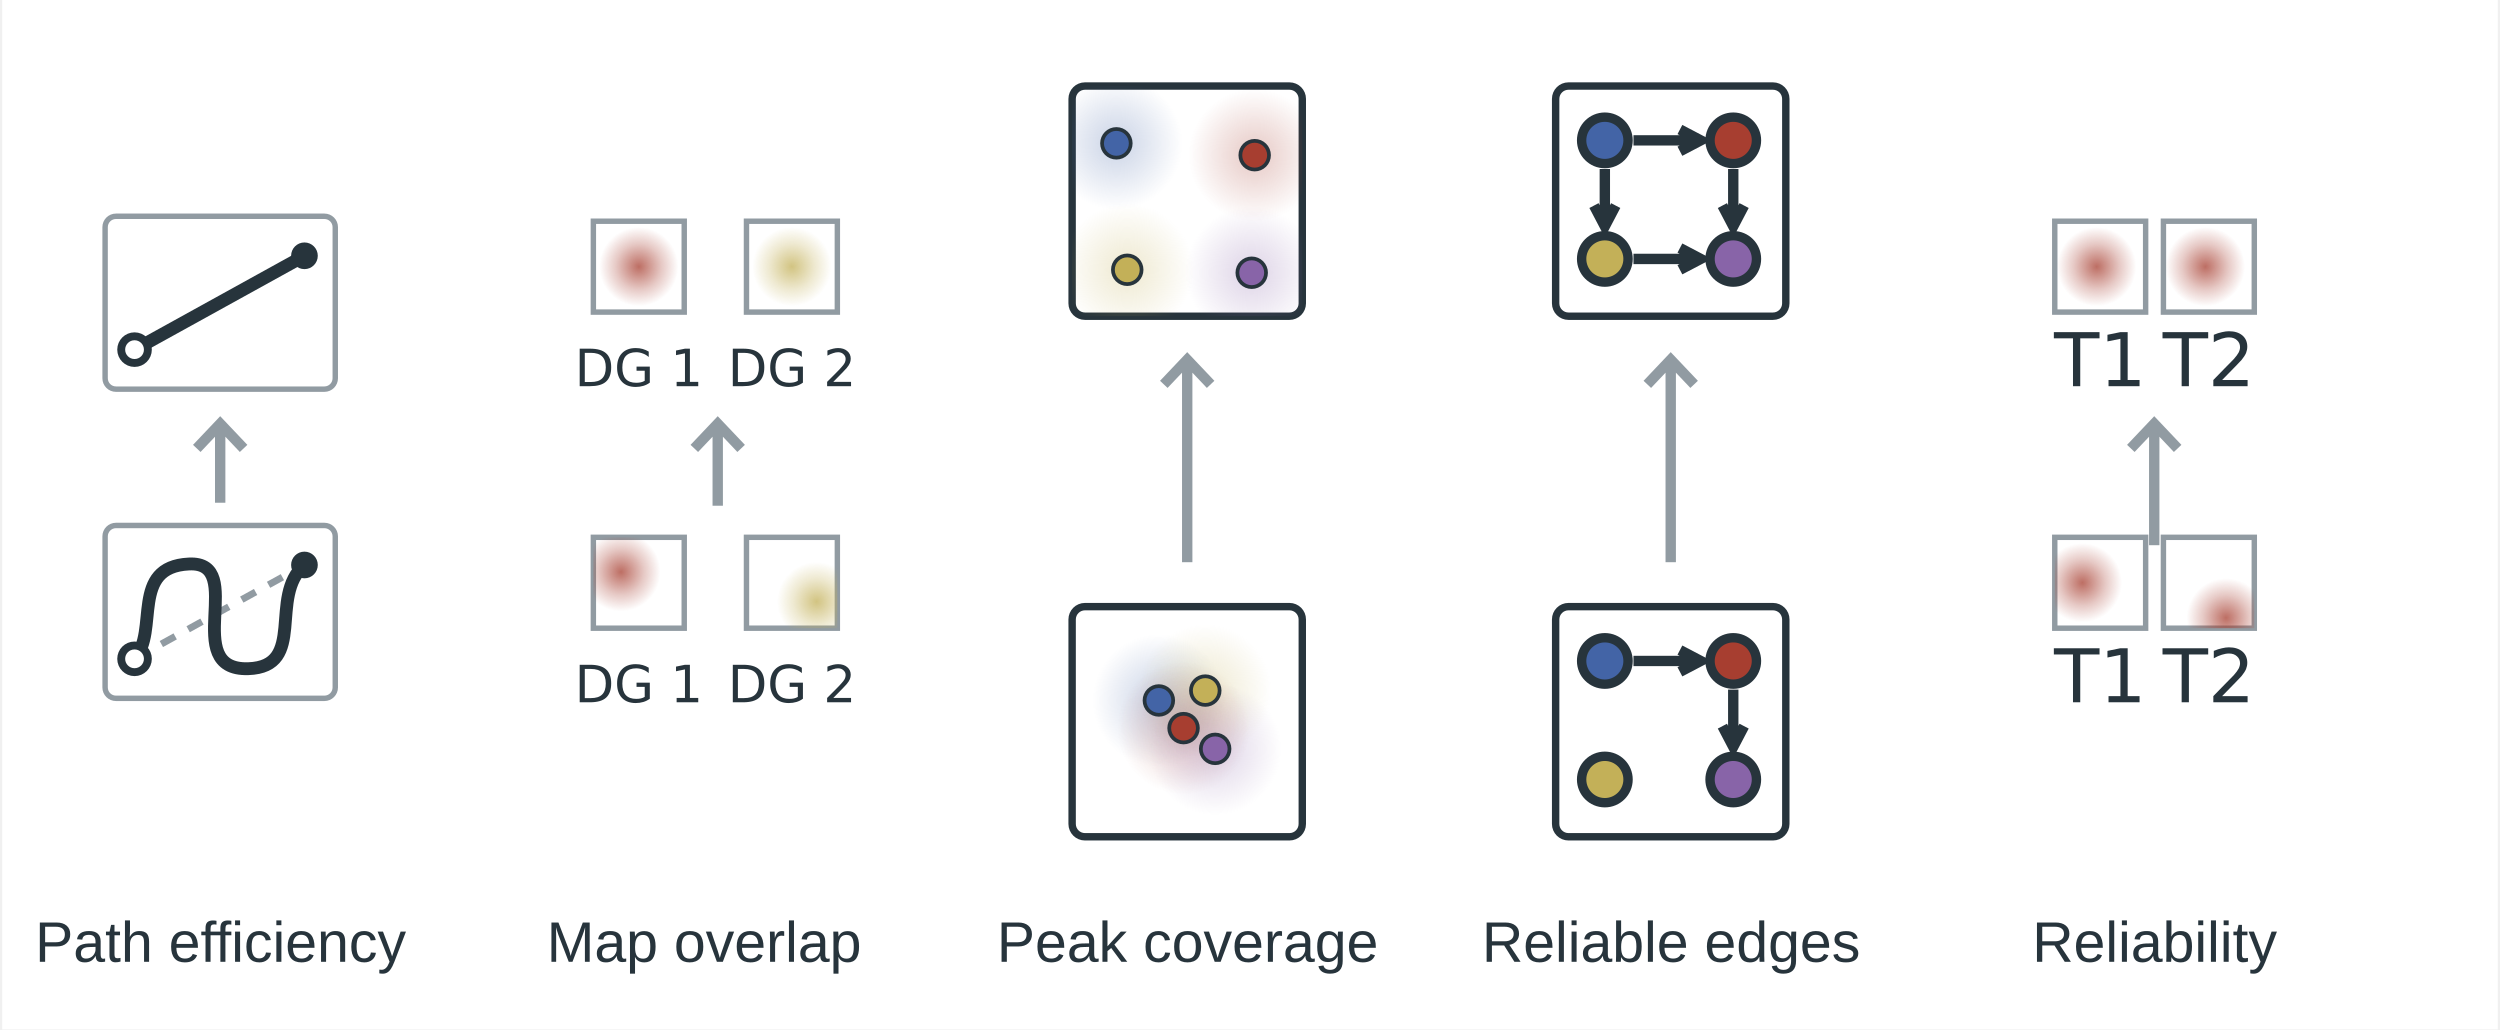
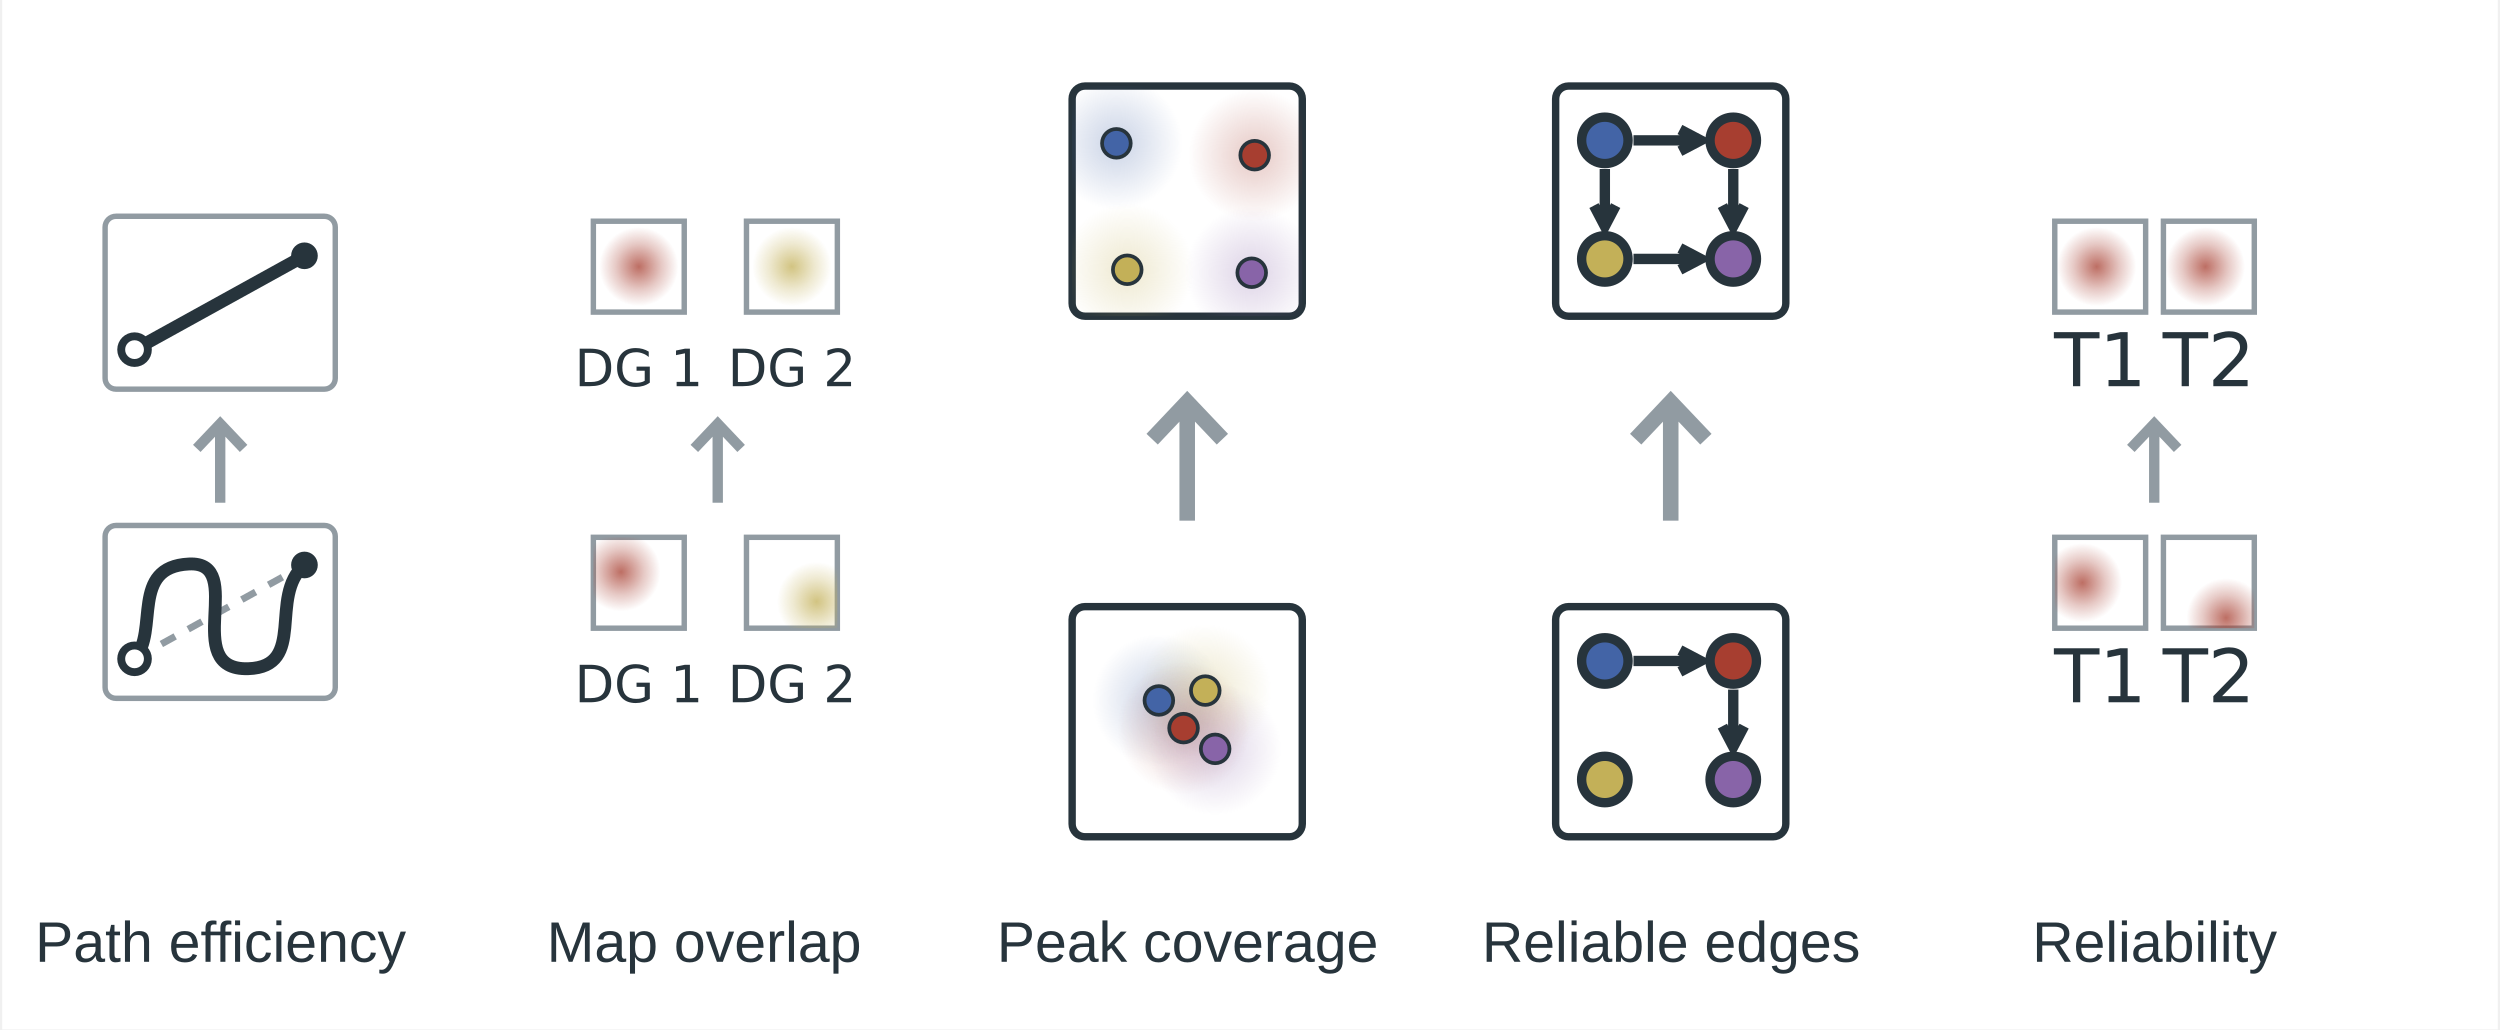
<svg xmlns="http://www.w3.org/2000/svg" width="170mm" height="70mm" viewBox="0 0 480 198">
  <rect width="480" height="198" fill="white" />
  <style>text.preview-label{font:11px Arial,sans-serif;fill:#27343c}</style>
  <g transform="translate(15,34) scale(1.9)">
    <rect x="2.52" y="4.0" width="23.3" height="17.5" rx="1.1" fill="white" stroke="#919ba2" stroke-width="0.55" />
    <rect x="2.52" y="35.3" width="23.3" height="17.5" rx="1.1" fill="white" stroke="#919ba2" stroke-width="0.55" />
    <path d="M 5.5,17.5 L 22.7,8.0" fill="none" stroke="#27343c" stroke-width="1.3" />
    <path d="M 5.5,48.8 L 22.7,39.3" fill="none" stroke="#919ba2" stroke-width="0.7" stroke-dasharray="1.6 1.5" />
    <path d="M 5.5,48.8 C 8,46 5,39.5 11,39.2 C 17,38.9 10,50 17,49.8 C 23,49.6 19,42.5 22.7,39.3" fill="none" stroke="#27343c" stroke-width="1.3" />
    <circle cx="5.5" cy="17.5" r="1.35" fill="white" stroke="#27343c" stroke-width="0.8" />
    <circle cx="22.7" cy="8.0" r="1.35" fill="#27343c" />
    <circle cx="5.5" cy="48.8" r="1.35" fill="white" stroke="#27343c" stroke-width="0.8" />
    <circle cx="22.7" cy="39.3" r="1.35" fill="#27343c" />
-     <path d="M 14.17,33.0 V 25.0 M 11.8,27.5 L 14.17,25.0 L 16.54,27.5" fill="none" stroke="#919ba2" stroke-width="1.05" />
+     <path d="M 14.17,33.00 V 25.00 M 11.80,27.50 L 14.17,25.00 L 16.54,27.50" fill="none" stroke="#919ba2" stroke-width="1.050" />
  </g>
  <text class="preview-label" x="42" y="185" text-anchor="middle">Path efficiency</text>
  <g transform="translate(108,34) scale(1.9)">
    <defs>
      <radialGradient id="map-overlap-red">
        <stop offset="0" stop-color="#a73e30" stop-opacity="0.75" />
        <stop offset="0.58" stop-color="#a73e30" stop-opacity="0.28" />
        <stop offset="1" stop-color="#a73e30" stop-opacity="0" />
      </radialGradient>
      <radialGradient id="map-overlap-yellow">
        <stop offset="0" stop-color="#c3b058" stop-opacity="0.75" />
        <stop offset="0.58" stop-color="#c3b058" stop-opacity="0.28" />
        <stop offset="1" stop-color="#c3b058" stop-opacity="0" />
      </radialGradient>
      <clipPath id="overlap-field-0">
        <rect x="3.0" y="4.5" width="9.2" height="9.2" />
      </clipPath>
      <clipPath id="overlap-field-1">
        <rect x="18.5" y="4.5" width="9.2" height="9.2" />
      </clipPath>
      <clipPath id="overlap-field-2">
        <rect x="3.0" y="36.5" width="9.2" height="9.2" />
      </clipPath>
      <clipPath id="overlap-field-3">
        <rect x="18.5" y="36.5" width="9.2" height="9.2" />
      </clipPath>
    </defs>
    <rect x="3.0" y="4.5" width="9.2" height="9.2" fill="white" stroke="#919ba2" stroke-width="0.55" />
    <g clip-path="url(#overlap-field-0)">
      <circle cx="7.6" cy="9.1" r="4.0" fill="url(#map-overlap-red)" />
    </g>
    <text x="7.60" y="21.20" text-anchor="middle" font-family="DejaVu Sans" font-size="5.2" fill="#27343c">DG 1</text>
    <rect x="18.5" y="4.5" width="9.2" height="9.2" fill="white" stroke="#919ba2" stroke-width="0.55" />
    <g clip-path="url(#overlap-field-1)">
      <circle cx="23.1" cy="9.1" r="4.0" fill="url(#map-overlap-yellow)" />
    </g>
    <text x="23.10" y="21.20" text-anchor="middle" font-family="DejaVu Sans" font-size="5.2" fill="#27343c">DG 2</text>
    <rect x="3.0" y="36.5" width="9.2" height="9.2" fill="white" stroke="#919ba2" stroke-width="0.55" />
    <g clip-path="url(#overlap-field-2)">
      <circle cx="5.8" cy="40.0" r="4.0" fill="url(#map-overlap-red)" />
    </g>
    <text x="7.60" y="53.20" text-anchor="middle" font-family="DejaVu Sans" font-size="5.2" fill="#27343c">DG 1</text>
    <rect x="18.5" y="36.5" width="9.2" height="9.2" fill="white" stroke="#919ba2" stroke-width="0.55" />
    <g clip-path="url(#overlap-field-3)">
      <circle cx="25.6" cy="43.0" r="4.0" fill="url(#map-overlap-yellow)" />
    </g>
    <text x="23.10" y="53.20" text-anchor="middle" font-family="DejaVu Sans" font-size="5.2" fill="#27343c">DG 2</text>
-     <path d="M 15.59,33.3 V 25.0 M 13.22,27.5 L 15.59,25.0 L 17.96,27.5" fill="none" stroke="#919ba2" stroke-width="1.05" />
+     <path d="M 15.59,33.00 V 25.00 M 13.22,27.50 L 15.59,25.00 L 17.96,27.50" fill="none" stroke="#919ba2" stroke-width="1.050" />
  </g>
  <text class="preview-label" x="135" y="185" text-anchor="middle">Map overlap</text>
  <g transform="translate(201,8) scale(1.9)">
    <defs>
      <radialGradient id="coverage-blur-0">
        <stop offset="0" stop-color="#4364a6" stop-opacity="0.28" />
        <stop offset="0.55" stop-color="#4364a6" stop-opacity="0.13" />
        <stop offset="1" stop-color="#4364a6" stop-opacity="0" />
      </radialGradient>
      <radialGradient id="coverage-blur-1">
        <stop offset="0" stop-color="#a73e30" stop-opacity="0.28" />
        <stop offset="0.55" stop-color="#a73e30" stop-opacity="0.13" />
        <stop offset="1" stop-color="#a73e30" stop-opacity="0" />
      </radialGradient>
      <radialGradient id="coverage-blur-2">
        <stop offset="0" stop-color="#c3b058" stop-opacity="0.28" />
        <stop offset="0.55" stop-color="#c3b058" stop-opacity="0.13" />
        <stop offset="1" stop-color="#c3b058" stop-opacity="0" />
      </radialGradient>
      <radialGradient id="coverage-blur-3">
        <stop offset="0" stop-color="#8864a8" stop-opacity="0.28" />
        <stop offset="0.55" stop-color="#8864a8" stop-opacity="0.13" />
        <stop offset="1" stop-color="#8864a8" stop-opacity="0" />
      </radialGradient>
      <clipPath id="coverage-top">
        <rect x="2.52" y="4.5" width="23.3" height="23.3" />
      </clipPath>
      <clipPath id="coverage-bottom">
        <rect x="2.52" y="57.2" width="23.3" height="23.3" />
      </clipPath>
    </defs>
    <rect x="2.52" y="4.5" width="23.3" height="23.3" rx="1.3" fill="white" stroke="#27343c" stroke-width="0.75" />
    <rect x="2.52" y="57.2" width="23.3" height="23.3" rx="1.3" fill="white" stroke="#27343c" stroke-width="0.75" />
    <g clip-path="url(#coverage-top)">
      <circle cx="7.0" cy="10.3" r="6.7" fill="url(#coverage-blur-0)" />
      <circle cx="21.0" cy="11.5" r="6.7" fill="url(#coverage-blur-1)" />
      <circle cx="8.1" cy="23.1" r="6.7" fill="url(#coverage-blur-2)" />
      <circle cx="20.7" cy="23.4" r="6.7" fill="url(#coverage-blur-3)" />
      <circle cx="7.0" cy="10.3" r="1.45" fill="#4364a6" stroke="#27343c" stroke-width="0.38" />
      <circle cx="21.0" cy="11.5" r="1.45" fill="#a73e30" stroke="#27343c" stroke-width="0.38" />
      <circle cx="8.1" cy="23.1" r="1.45" fill="#c3b058" stroke="#27343c" stroke-width="0.38" />
      <circle cx="20.7" cy="23.4" r="1.45" fill="#8864a8" stroke="#27343c" stroke-width="0.38" />
    </g>
    <g clip-path="url(#coverage-bottom)">
      <circle cx="11.3" cy="66.7" r="6.7" fill="url(#coverage-blur-0)" />
      <circle cx="13.8" cy="69.5" r="6.7" fill="url(#coverage-blur-1)" />
      <circle cx="16.0" cy="65.7" r="6.7" fill="url(#coverage-blur-2)" />
      <circle cx="17.0" cy="71.6" r="6.7" fill="url(#coverage-blur-3)" />
      <circle cx="11.3" cy="66.7" r="1.45" fill="#4364a6" stroke="#27343c" stroke-width="0.38" />
      <circle cx="13.8" cy="69.5" r="1.45" fill="#a73e30" stroke="#27343c" stroke-width="0.38" />
      <circle cx="16.0" cy="65.7" r="1.45" fill="#c3b058" stroke="#27343c" stroke-width="0.38" />
      <circle cx="17.0" cy="71.6" r="1.45" fill="#8864a8" stroke="#27343c" stroke-width="0.38" />
    </g>
-     <path d="M 14.17,52.7 V 32.2 M 11.8,34.7 L 14.17,32.2 L 16.54,34.7" fill="none" stroke="#919ba2" stroke-width="1.05" />
+     <path d="M 14.17,48.50 V 36.50 M 10.62,40.25 L 14.17,36.50 L 17.73,40.25" fill="none" stroke="#919ba2" stroke-width="1.575" />
  </g>
  <text class="preview-label" x="228" y="185" text-anchor="middle">Peak coverage</text>
  <g transform="translate(294,8) scale(1.9)">
    <rect x="2.52" y="4.5" width="23.3" height="23.3" rx="1.3" fill="white" stroke="#27343c" stroke-width="0.75" />
    <rect x="2.52" y="57.2" width="23.3" height="23.3" rx="1.3" fill="white" stroke="#27343c" stroke-width="0.75" />
    <path d="M 10.40,10.00 L 17.20,10.00 M 15.10,11.10 L 17.20,10.00 L 15.10,8.90" fill="none" stroke="#27343c" stroke-width="1.05" />
    <path d="M 7.50,12.90 L 7.50,18.70 M 6.40,16.60 L 7.50,18.70 L 8.60,16.60" fill="none" stroke="#27343c" stroke-width="1.05" />
    <path d="M 20.50,12.90 L 20.50,18.70 M 19.40,16.60 L 20.50,18.70 L 21.60,16.60" fill="none" stroke="#27343c" stroke-width="1.05" />
    <path d="M 10.40,22.00 L 17.20,22.00 M 15.10,23.10 L 17.20,22.00 L 15.10,20.90" fill="none" stroke="#27343c" stroke-width="1.05" />
    <circle cx="7.5" cy="10" r="2.35" fill="#4364a6" stroke="#27343c" stroke-width="0.95" />
    <circle cx="20.5" cy="10" r="2.35" fill="#a73e30" stroke="#27343c" stroke-width="0.95" />
    <circle cx="7.5" cy="22" r="2.35" fill="#c3b058" stroke="#27343c" stroke-width="0.95" />
    <circle cx="20.5" cy="22" r="2.35" fill="#8864a8" stroke="#27343c" stroke-width="0.95" />
    <path d="M 10.40,62.70 L 17.20,62.70 M 15.10,63.80 L 17.20,62.70 L 15.10,61.60" fill="none" stroke="#27343c" stroke-width="1.05" />
    <path d="M 20.50,65.60 L 20.50,71.40 M 19.40,69.30 L 20.50,71.40 L 21.60,69.30" fill="none" stroke="#27343c" stroke-width="1.05" />
    <circle cx="7.5" cy="62.7" r="2.35" fill="#4364a6" stroke="#27343c" stroke-width="0.95" />
    <circle cx="20.5" cy="62.7" r="2.35" fill="#a73e30" stroke="#27343c" stroke-width="0.95" />
    <circle cx="7.5" cy="74.7" r="2.35" fill="#c3b058" stroke="#27343c" stroke-width="0.95" />
    <circle cx="20.5" cy="74.7" r="2.35" fill="#8864a8" stroke="#27343c" stroke-width="0.95" />
-     <path d="M 14.17,52.7 V 32.2 M 11.8,34.7 L 14.17,32.2 L 16.54,34.7" fill="none" stroke="#919ba2" stroke-width="1.05" />
+     <path d="M 14.17,48.50 V 36.50 M 10.62,40.25 L 14.17,36.50 L 17.73,40.25" fill="none" stroke="#919ba2" stroke-width="1.575" />
  </g>
  <text class="preview-label" x="321" y="185" text-anchor="middle">Reliable edges</text>
  <g transform="translate(387,34) scale(1.9)">
    <defs>
      <radialGradient id="map-reliability-red">
        <stop offset="0" stop-color="#a73e30" stop-opacity="0.75" />
        <stop offset="0.58" stop-color="#a73e30" stop-opacity="0.28" />
        <stop offset="1" stop-color="#a73e30" stop-opacity="0" />
      </radialGradient>
      <radialGradient id="map-reliability-yellow">
        <stop offset="0" stop-color="#c3b058" stop-opacity="0.75" />
        <stop offset="0.58" stop-color="#c3b058" stop-opacity="0.28" />
        <stop offset="1" stop-color="#c3b058" stop-opacity="0" />
      </radialGradient>
      <clipPath id="reliability-field-0">
        <rect x="4.1" y="4.5" width="9.2" height="9.2" />
      </clipPath>
      <clipPath id="reliability-field-1">
        <rect x="15.1" y="4.5" width="9.2" height="9.2" />
      </clipPath>
      <clipPath id="reliability-field-2">
        <rect x="4.1" y="36.5" width="9.2" height="9.2" />
      </clipPath>
      <clipPath id="reliability-field-3">
        <rect x="15.1" y="36.5" width="9.2" height="9.2" />
      </clipPath>
    </defs>
    <rect x="4.1" y="4.5" width="9.2" height="9.2" fill="white" stroke="#919ba2" stroke-width="0.55" />
    <g clip-path="url(#reliability-field-0)">
      <circle cx="8.35" cy="9.1" r="4.0" fill="url(#map-reliability-red)" />
    </g>
    <text x="8.70" y="21.20" text-anchor="middle" font-family="DejaVu Sans" font-size="7.5" fill="#27343c">T1</text>
    <rect x="15.1" y="4.5" width="9.2" height="9.2" fill="white" stroke="#919ba2" stroke-width="0.55" />
    <g clip-path="url(#reliability-field-1)">
      <circle cx="19.35" cy="9.1" r="4.0" fill="url(#map-reliability-red)" />
    </g>
    <text x="19.70" y="21.20" text-anchor="middle" font-family="DejaVu Sans" font-size="7.5" fill="#27343c">T2</text>
    <rect x="4.1" y="36.5" width="9.2" height="9.2" fill="white" stroke="#919ba2" stroke-width="0.55" />
    <g clip-path="url(#reliability-field-2)">
      <circle cx="6.9" cy="41.1" r="4.0" fill="url(#map-reliability-red)" />
    </g>
    <text x="8.70" y="53.20" text-anchor="middle" font-family="DejaVu Sans" font-size="7.5" fill="#27343c">T1</text>
    <rect x="15.1" y="36.5" width="9.2" height="9.2" fill="white" stroke="#919ba2" stroke-width="0.55" />
    <g clip-path="url(#reliability-field-3)">
      <circle cx="21.45" cy="44.65" r="4.0" fill="url(#map-reliability-red)" />
    </g>
    <text x="19.70" y="53.20" text-anchor="middle" font-family="DejaVu Sans" font-size="7.5" fill="#27343c">T2</text>
-     <path d="M 14.17,37.3 V 25.0 M 11.8,27.5 L 14.17,25.0 L 16.54,27.5" fill="none" stroke="#919ba2" stroke-width="1.05" />
+     <path d="M 14.17,33.00 V 25.00 M 11.80,27.50 L 14.17,25.00 L 16.54,27.50" fill="none" stroke="#919ba2" stroke-width="1.050" />
  </g>
  <text class="preview-label" x="414" y="185" text-anchor="middle">Reliability</text>
</svg>
